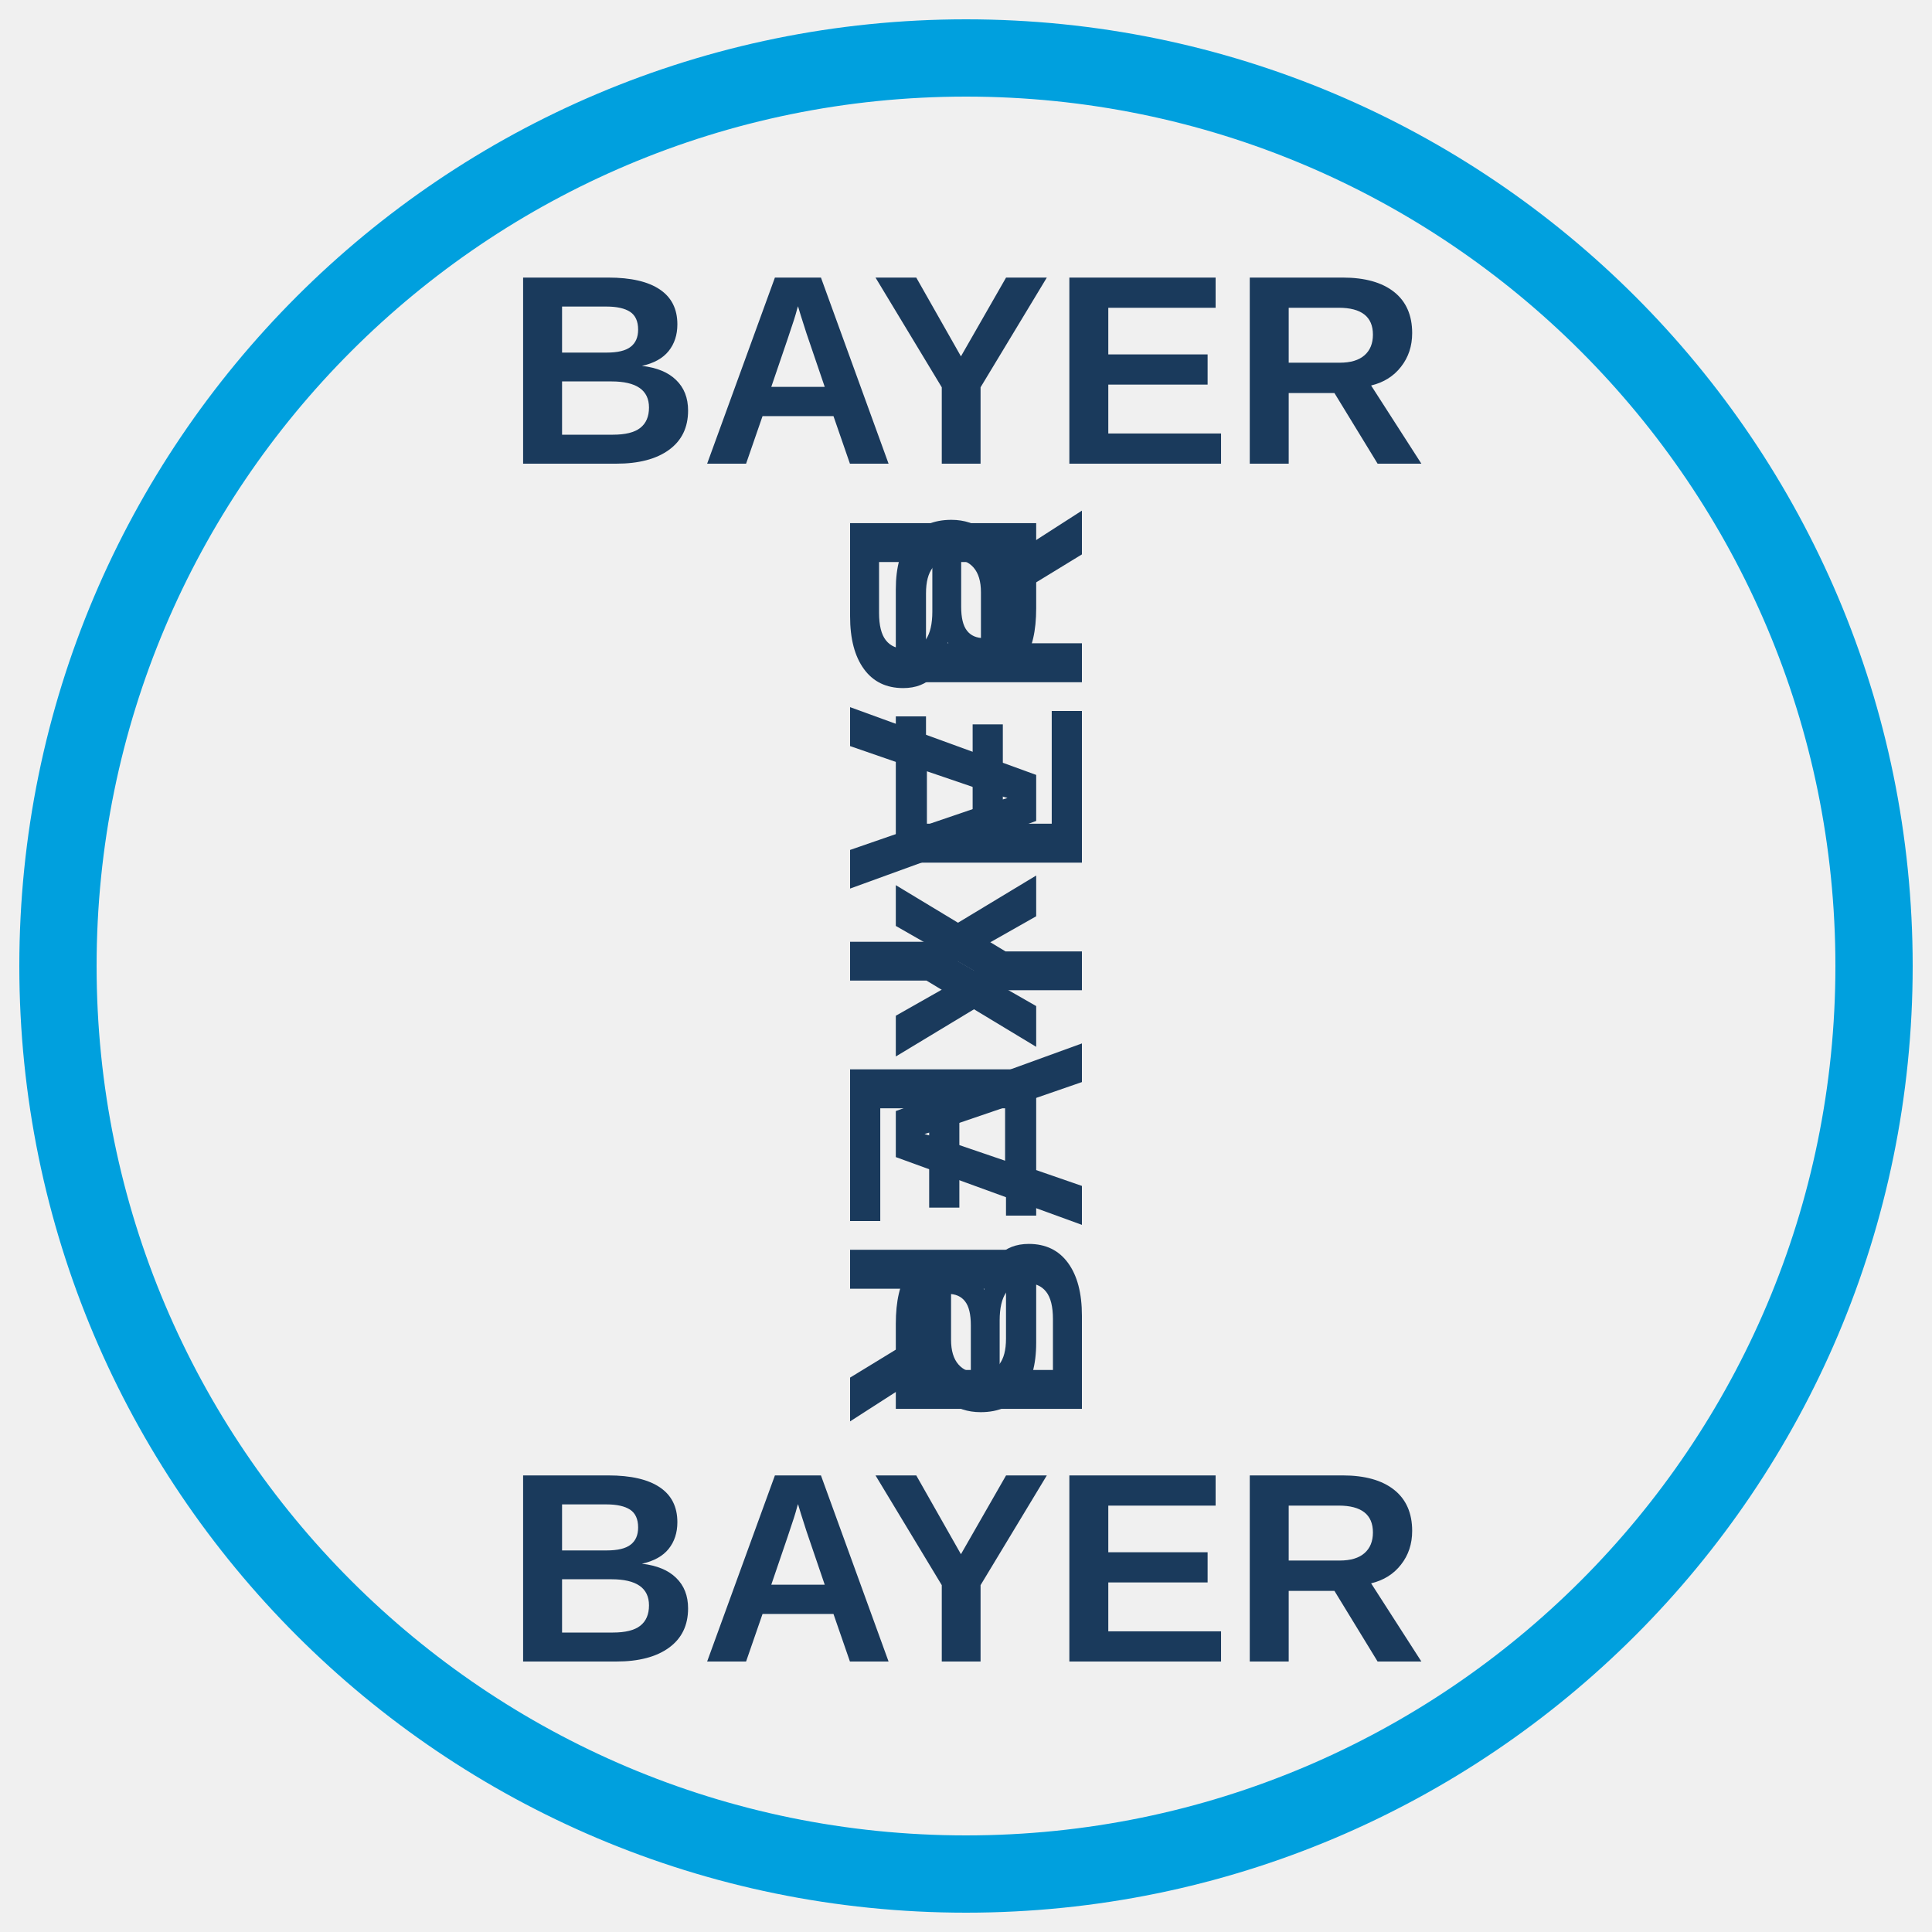
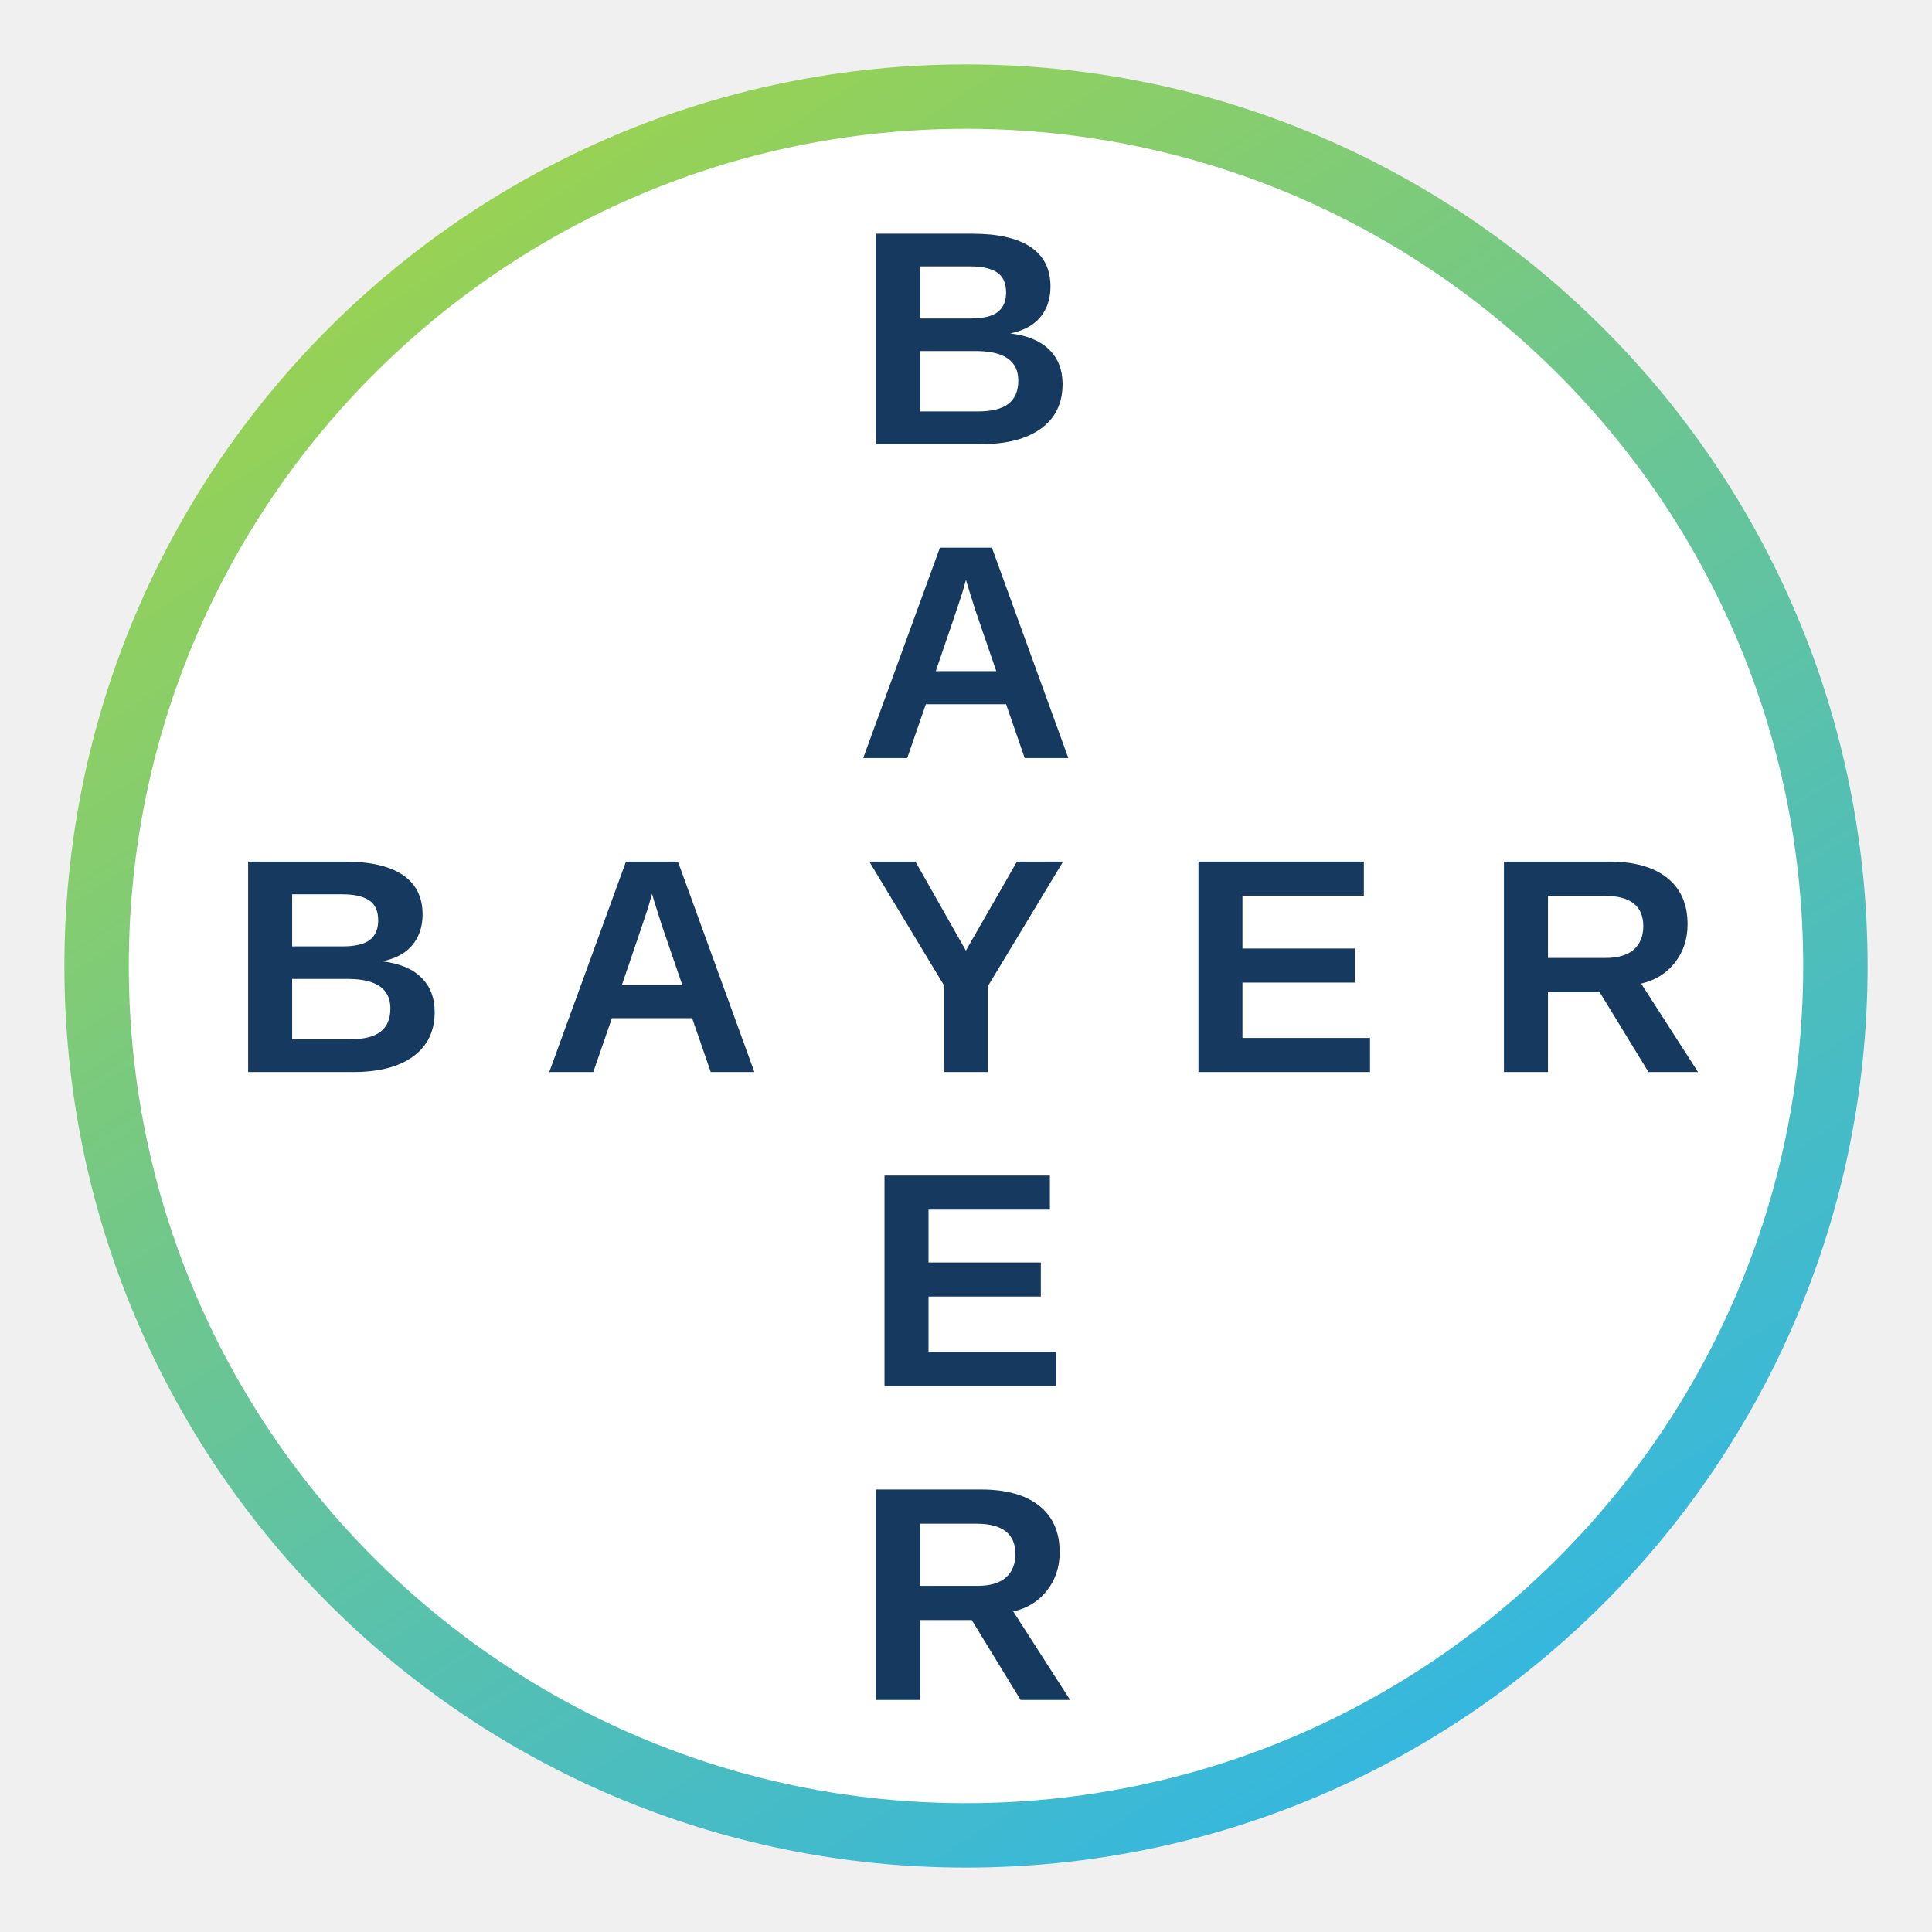
- <svg xmlns="http://www.w3.org/2000/svg" viewBox="0 0 200 200" role="img" aria-label="Bayer">
-   <circle cx="100" cy="100" r="94" fill="none" stroke="#00a0de" stroke-width="8" />
-   <g fill="#1a3a5c" font-family="Arial, Helvetica, sans-serif" font-weight="700" font-size="28" text-anchor="middle">
-     <text x="100" y="48">BAYER</text>
-     <text x="100" y="172">BAYER</text>
-     <text x="100" y="112" transform="rotate(-90 100 100)">BAYER</text>
-     <text x="100" y="112" transform="rotate(90 100 100)">BAYER</text>
+ <svg xmlns="http://www.w3.org/2000/svg" viewBox="0 0 240 240" role="img" aria-label="Bayer">
+   <defs>
+     <linearGradient id="bayer-ring" x1="18%" y1="0%" x2="82%" y2="100%">
+       <stop offset="0%" stop-color="#9FD44A" />
+       <stop offset="100%" stop-color="#2EB5E8" />
+     </linearGradient>
+   </defs>
+   <circle cx="120" cy="120" r="108" fill="#fff" stroke="url(#bayer-ring)" stroke-width="8" />
+   <g fill="#163A5F" font-family="Arial Narrow, Arial, Helvetica, sans-serif" font-weight="800" font-size="38" text-anchor="middle" dominant-baseline="central">
+     <text x="120" y="42">B</text>
+     <text x="120" y="81">A</text>
+     <text x="42" y="120">B</text>
+     <text x="81" y="120">A</text>
+     <text x="120" y="120">Y</text>
+     <text x="159" y="120">E</text>
+     <text x="198" y="120">R</text>
+     <text x="120" y="159">E</text>
+     <text x="120" y="198">R</text>
  </g>
</svg>
